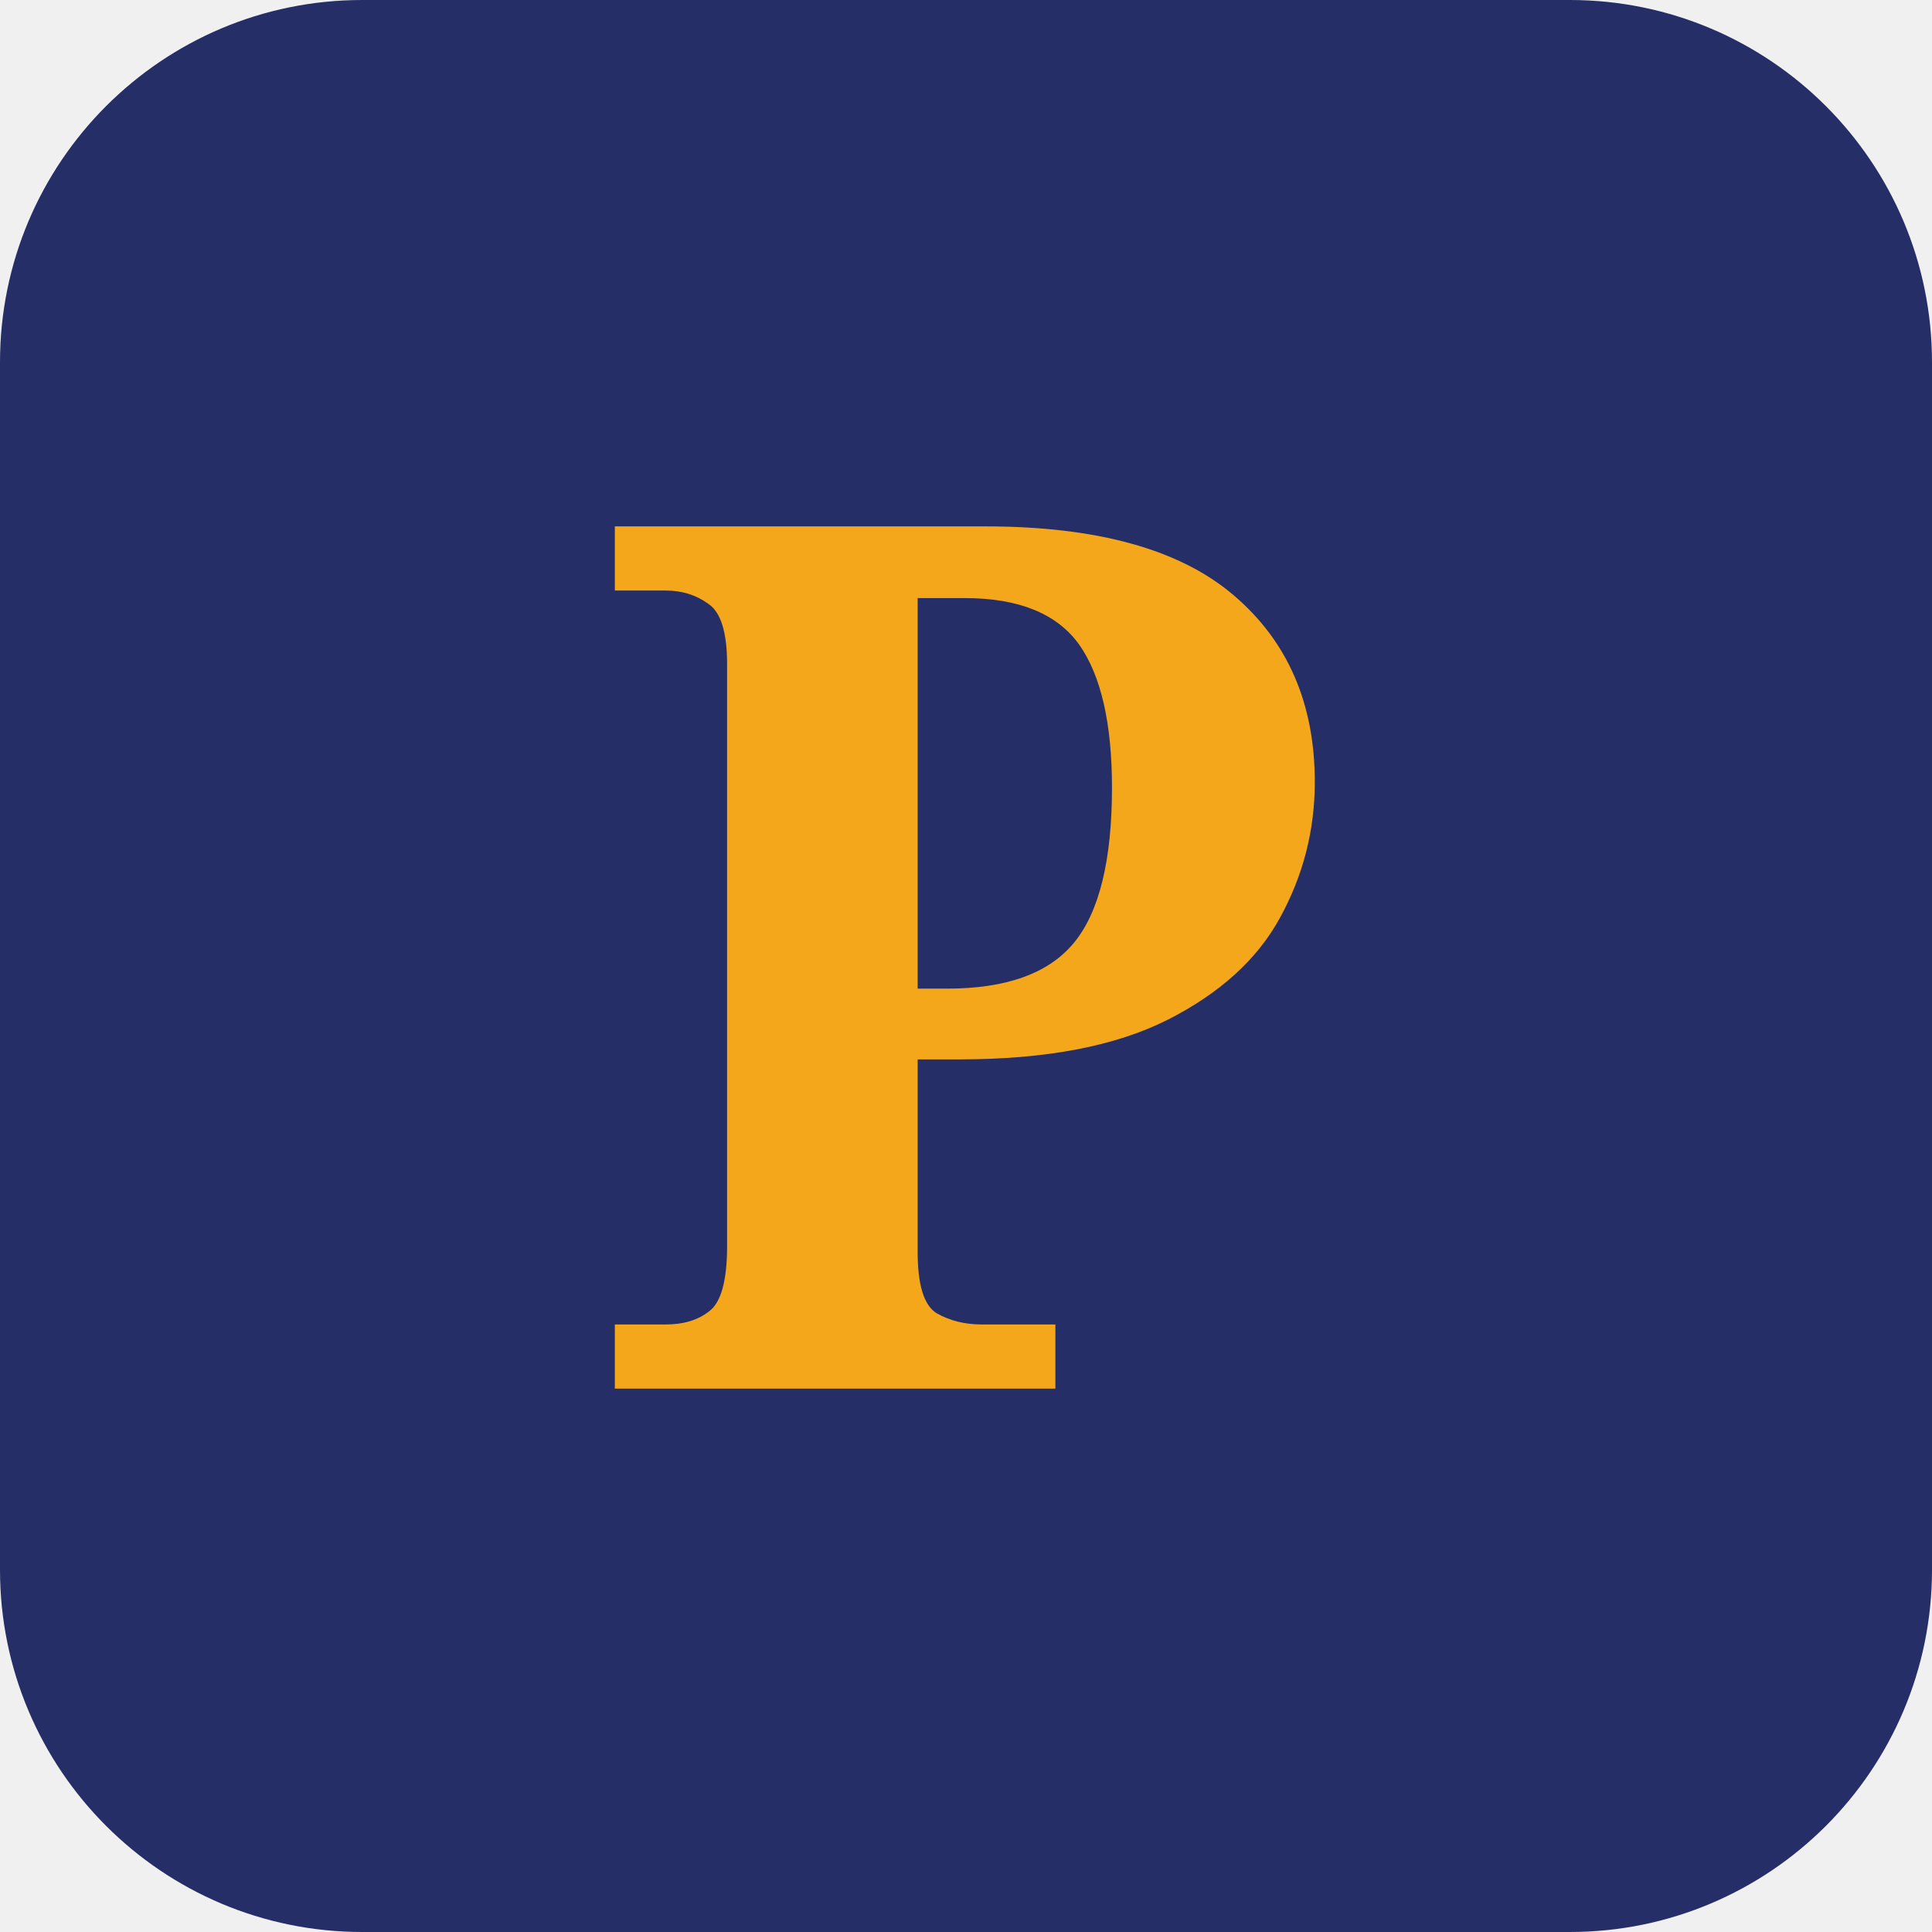
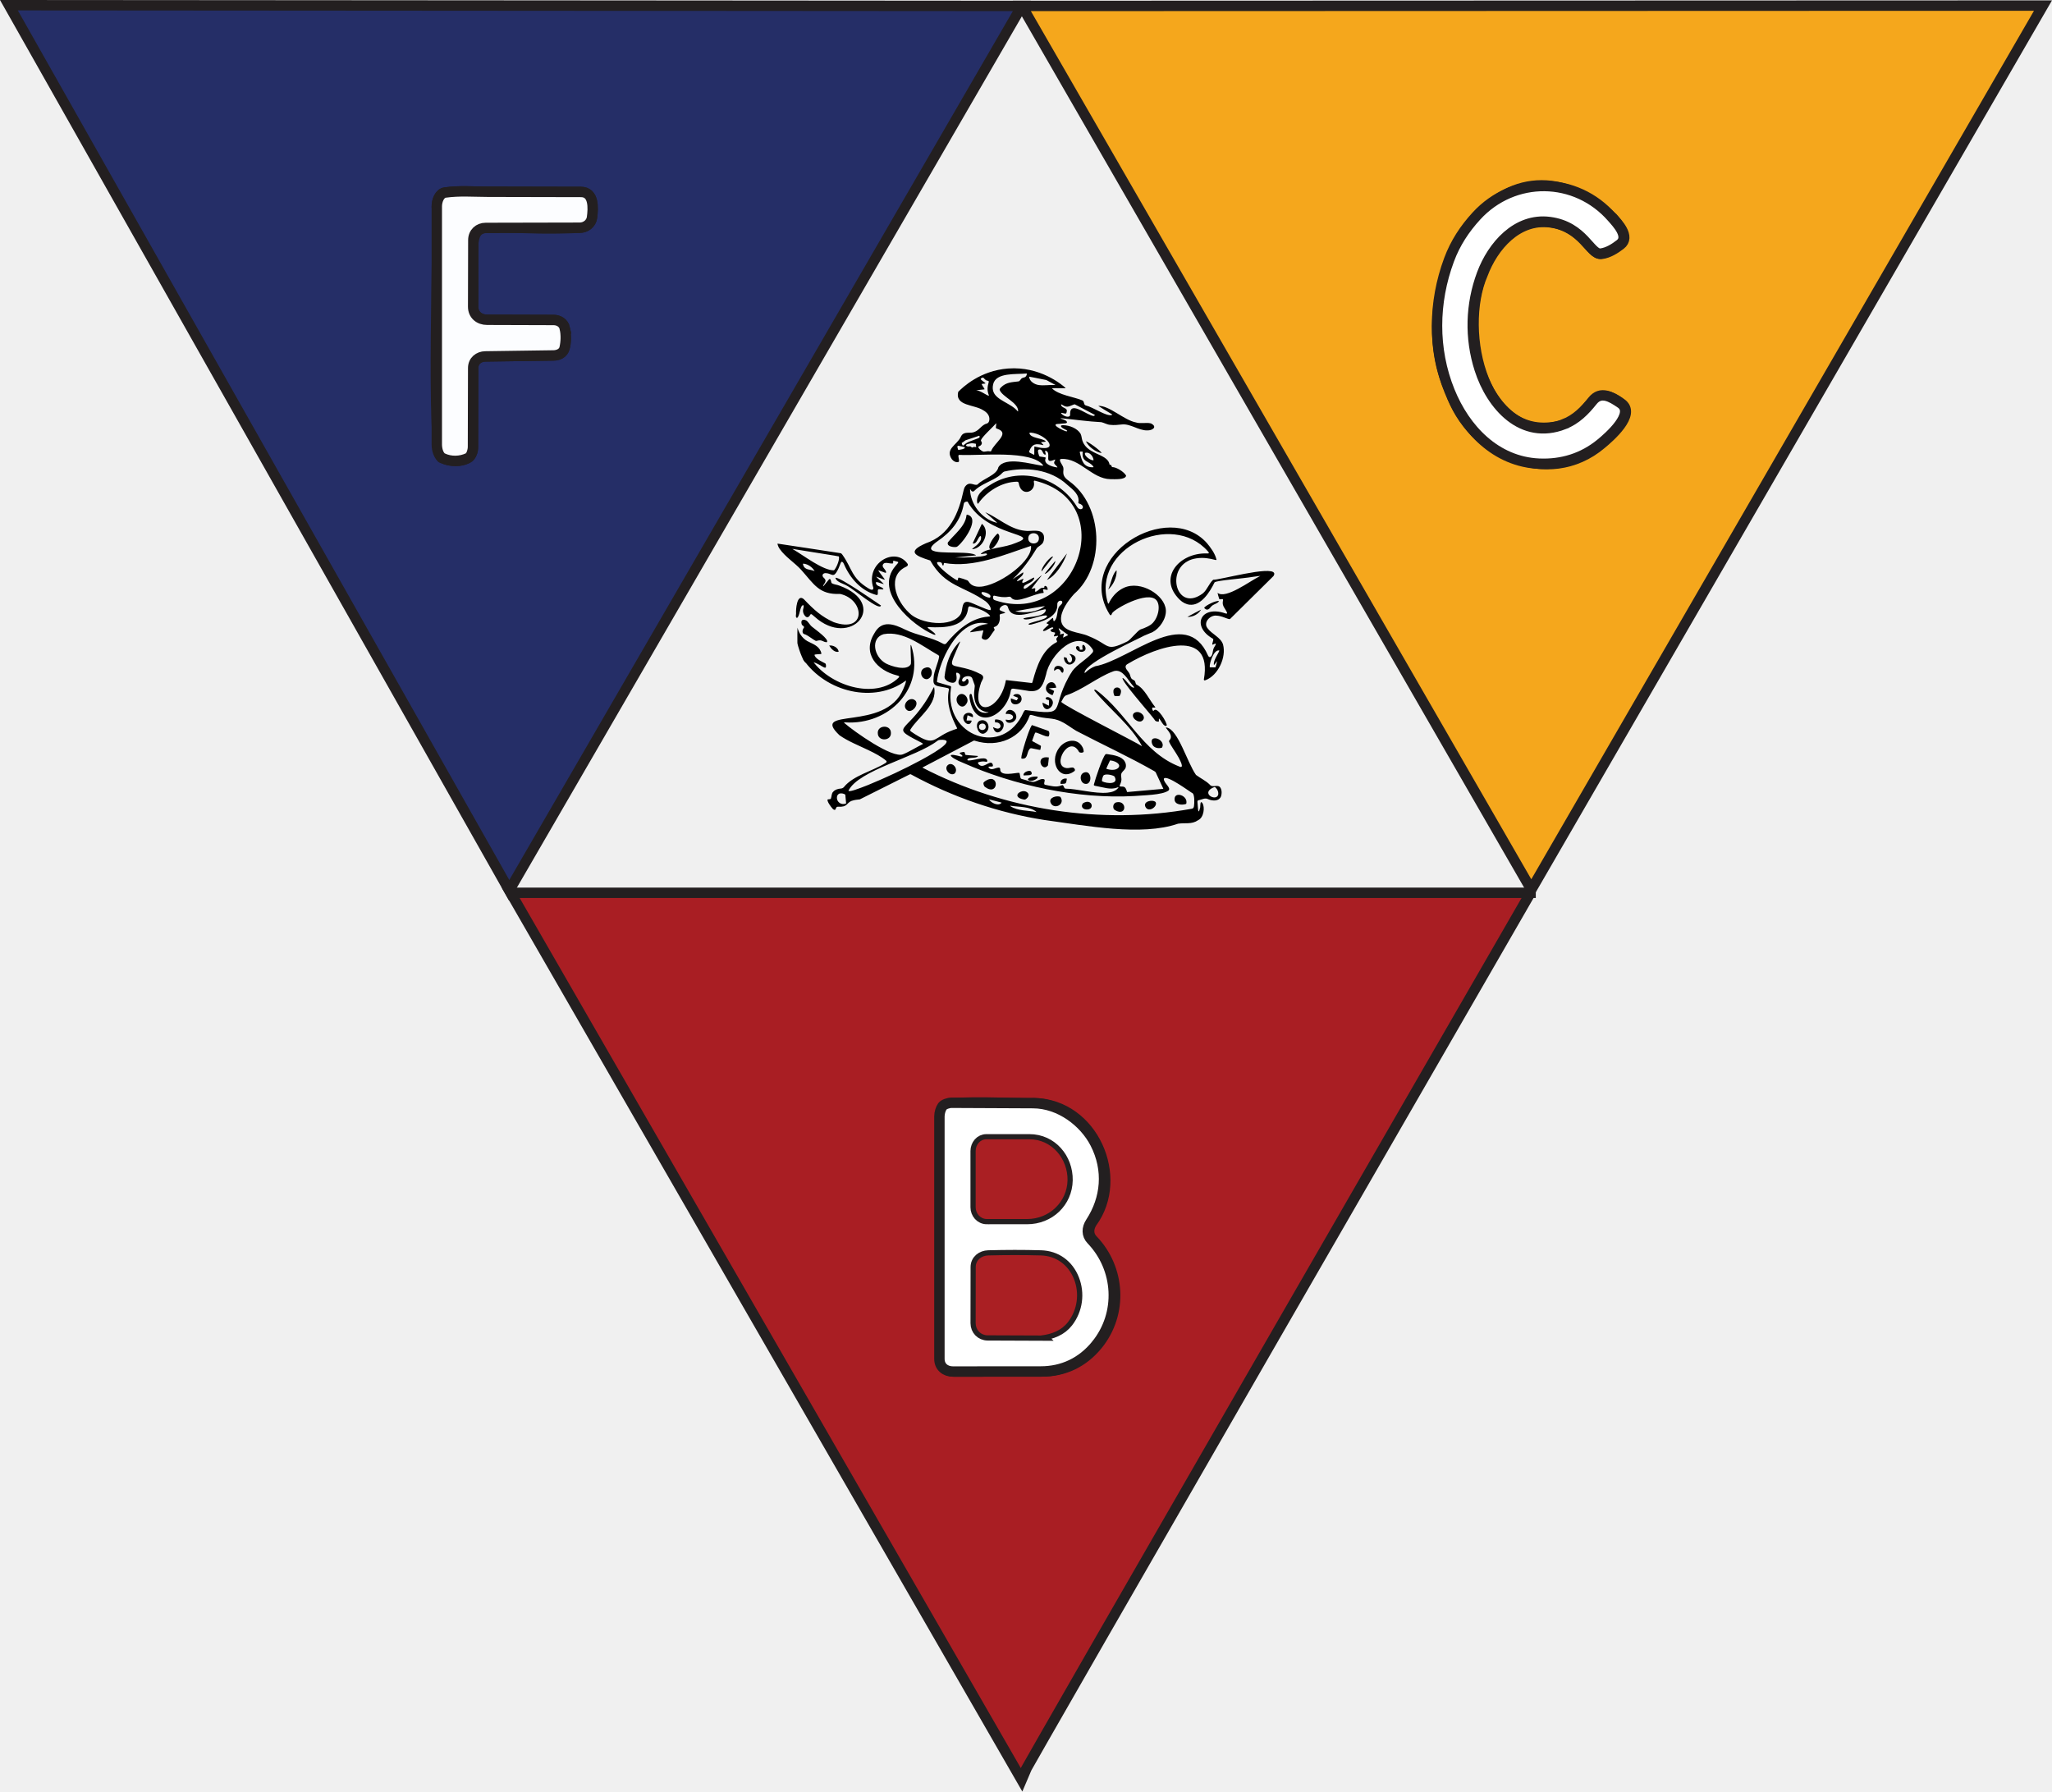
- <svg xmlns="http://www.w3.org/2000/svg" viewBox="0 0 32 32">
-   <rect width="32" height="32" rx="6" fill="#252e67" />
-   <text x="16" y="23" text-anchor="middle" font-size="20" font-family="serif" font-weight="bold" fill="#f5a71c">P</text>
+ <svg xmlns="http://www.w3.org/2000/svg" id="Layer_2" data-name="Layer 2" viewBox="0 0 591.98 516.79">
+   <defs>
+     <style>
+       .cls-1 {
+         fill: #a91e23;
+       }
+ 
+       .cls-1, .cls-2, .cls-3, .cls-4, .cls-5 {
+         stroke: #231f20;
+         stroke-miterlimit: 10;
+         stroke-width: 3px;
+       }
+ 
+       .cls-2 {
+         fill: #252e67;
+       }
+ 
+       .cls-3 {
+         fill: #fcfdff;
+       }
+ 
+       .cls-4 {
+         fill: #fff;
+       }
+ 
+       .cls-5 {
+         fill: #f5a71c;
+       }
+ 
+       .cls-6 {
+         fill: #aa1f23;
+       }
+     </style>
+   </defs>
+   <g id="Layer_1-2" data-name="Layer 1">
+     <g>
+       <g>
+         <path class="cls-2" d="M294.8,1.71l-147.89,255.15L2.57,1.5l292.23.21ZM162.94,94.72c-.37-1.65-1.83-2.42-3.27-2.42l-19.16-.06c-2.27,0-4.03-1.44-4.03-3.77.34-30.88-4.93-21.12,30.75-22.78,1.79,0,3.31-1.25,3.54-2.93.36-2.62.66-7.38-3.19-7.39l-26.88-.06c-4.22,0-8.18-.35-12.32.23-1.57.22-2.37,2.33-2.37,3.96.87,1.52-2.04,73.75,1.67,72.65,3.09,1.43,8.97,1.33,8.76-3.29,0,0,.06-22.72.06-22.72,0-2.04,1.6-3.3,3.49-3.33,0,0,19.68-.28,19.68-.28,4.06.1,3.8-4.89,3.26-7.81Z" />
+         <path class="cls-3" d="M162.94,94.72c.42,1.86.34,3.95-.07,5.71-.33,1.45-1.84,2.08-3.19,2.1l-19.68.28c-1.89.03-3.48,1.28-3.49,3.33l-.06,22.72c0,1.06-.46,2.81-1.37,3.24-2.28,1.09-5.08,1.16-7.39.05-1.16-.56-1.68-2.48-1.68-3.91V59.5c.01-1.63.81-3.74,2.39-3.96,4.14-.58,8.1-.24,12.32-.23l26.88.06c3.85,0,3.55,4.77,3.19,7.39-.23,1.68-1.76,2.92-3.54,2.93l-27.13.06c-2,0-3.57,1.4-3.57,3.5l-.05,19.22c0,2.34,1.76,3.77,4.03,3.77l19.16.06c1.44,0,2.9.77,3.27,2.42Z" />
+         <path class="cls-5" d="M441.76,256.63L294.8,1.71l294.58-.1-147.62,255.02ZM451.37,122.48c-23.35,6.94-30.82-26.96-23.64-43.37,3.02-8.07,10-16.19,19.51-14.97s11.7,9.5,14.77,9.1c2.08-.27,3.93-1.48,5.49-2.66,2.93-2.24-.85-6.14-2.26-7.76-32.89-30.07-61.09,19.33-46.85,50.1,5.84,17.8,28.25,28.12,43.58,15.16,2.36-1.93,10.12-8.69,5.78-11.67-8.76-6.62-8.31,3.51-16.38,6.05Z" />
+         <path class="cls-4" d="M451.17,122.37c3.5-1.36,6.04-3.94,8.24-6.72,2.37-2.99,5.36-1.24,8.14.67,4.34,2.98-3.41,9.73-5.78,11.67-5.11,4.18-11.18,6.06-17.81,5.76-12.43-.57-21.29-9.89-25.76-20.92-4.91-12.13-4.72-25.62-.17-37.87,1.81-4.88,4.51-8.95,7.91-12.66,10.72-11.68,28.67-11.5,39.11.43,1.41,1.62,5.19,5.52,2.26,7.76-1.55,1.19-3.41,2.39-5.49,2.66-3.08.4-4.97-7.83-14.77-9.1-9.51-1.23-16.49,6.89-19.51,14.96-3.31,8.85-3.56,18.5-.68,27.5,3.37,10.52,12.25,20.54,24.31,15.87Z" />
+         <path class="cls-1" d="M441.56,257.52s-146.58,254-147.05,255.53l-147.19-255.52h294.24ZM316.6,387.98c7.4-9.04,6.61-22.08-1.36-30.35-1.38-1.43-1.3-3.34-.22-5,9.5-12.98.36-34.06-16.59-34.41-1.63.33-25.69-1.12-26.16.9-.49.67-.87,1.85-.87,2.94v69.91c0,2.35,1.76,3.67,3.89,3.66l25.37-.02c6.33,0,11.82-2.61,15.94-7.63Z" />
+         <path class="cls-4" d="M316.21,387.98c-4.11,5.03-9.61,7.63-15.94,7.63l-25.37.02c-2.13,0-3.89-1.31-3.89-3.66v-69.91c0-1.09.38-2.27.87-2.94.42-.57,1.75-1.02,2.66-1.02l23.5.11c7.71.04,14.74,5.39,17.93,11.6,3.94,7.67,3.14,15.96-1.34,22.81-1.09,1.66-1.16,3.57.22,5,7.96,8.28,8.75,21.31,1.36,30.35ZM284.74,351.64h11.55c6.52.02,11.57-4.9,11.68-11.18s-4.47-11.81-10.98-11.81h-12.4c-1.86-.01-3.11,1.61-3.12,3.36v16.24c0,1.72,1.27,3.4,3.26,3.4ZM300.31,385.24c3.16-.37,5.93-1.47,7.78-3.84,2.77-3.56,3.39-8.3,1.75-12.44s-5.13-6.69-9.56-6.81c-5.08-.15-10.06-.13-15.15,0-1.93.05-3.63,1.31-3.63,3.36l-.02,16.19c0,1.91,1.45,3.48,3.46,3.49l15.38.06Z" />
+         <path class="cls-6" d="M300.31,385.24l-15.38-.06c-2.01,0-3.46-1.58-3.46-3.49l.02-16.19c0-2.06,1.7-3.32,3.63-3.36,5.09-.13,10.08-.14,15.15,0,4.42.13,7.94,2.73,9.56,6.81s1.03,8.88-1.75,12.44c-1.85,2.37-4.62,3.47-7.78,3.84Z" />
+         <path class="cls-6" d="M284.74,351.64c-1.99,0-3.27-1.68-3.27-3.4v-16.24c0-1.75,1.26-3.37,3.12-3.37h12.4c6.51.02,11.09,5.68,10.98,11.82s-5.16,11.2-11.68,11.19h-11.55Z" />
+       </g>
+       <g>
+         <path d="M230.06,181.06c.48,1.86,1.73,3.46,3.46,4.18,1.37.64,3.11,1.41,3.45,3.31-.03.07-.1.09-.18.11-.44.07-1.36.05-1.75.17-.13.1-.02.28.04.41.49.98,2.38,1.79,2.95,2.1.3.16.27.73.26.99-.21,1.24-2.89-2.3-5.66-1.17-.93.33-2.7-5.58-2.59-5.74,0-1.13-.03-3.88.02-4.38h0Z" />
+         <path d="M238.48,185.25c-.9,0-1.29-.65-2.17-.53-.31.01-.68.18-.95.16-.96-.46-2.34-1.7-3.33-1.96-.74-.22-.55-1.29-.17-1.77.4-.49-.45-.64-.56-1.04-.36-1.04.16-1.69,1.26-1.15.63.36,1.04,1.31,1.7,1.83,1.08.89,5.12,3.73,4.26,4.46h-.04Z" />
+         <path d="M254.14,174.66c-.32,1.77-8.01-4.84-9.81-5.7-.99-.61-2.64-.93-3.2-1.96-.06-.1-.12-.25-.09-.33,1.32-.26,11.87,7.19,13.09,7.97v.02Z" />
+         <path d="M335.14,215.7c-.87.25-2.07.08-2.59-.75-.31-.51-.54-1.5.08-1.86,1.36-.6,3.54,1.14,2.56,2.59l-.04.03Z" />
+         <path d="M327.09,205.75c1.45-1.24,3.99.98,2.4,2.17-1.08.85-3.4-.99-2.44-2.13l.04-.04Z" />
+         <path d="M322.97,200.76c-.13.03-.43,0-.63.02-.37-.02-.67.05-.81-.03-.28-.53-.49-1.36-.19-1.92.44-.79,1.65-.65,1.98.17.23.51-.04,1.3-.34,1.75l-.02.02Z" />
+         <path d="M317.82,130.69c-1.74-.24-3.79-1.84-4.54-3.36.48-.07,4.07,2.53,4.55,3.35h-.02Z" />
+         <path d="M319.7,170.04c.83-1.7,1.06-4.07,2.27-5.42.1-.11.16-.08.17.07.04,1.89-1.01,4.13-2.44,5.35h0Z" />
+         <path d="M351.67,173.42c-.41.67-1.36.8-1.96,1.26-.45.32-.83,1.19-1.51,1.17-.29-.03-.51-.18-.73-.4-.03-.05-.09-.11-.05-.17.32-.56,3.34-2.17,4.25-1.88v.02Z" />
+         <path d="M241.92,188.01c-1.16.26-2.19-.91-2.71-1.79,1.08-.21,2.62.61,2.73,1.76l-.02.03Z" />
+         <path d="M346.49,175.87c-.81,1.34-2.37,2.15-3.95,2.08.77-.41,3.5-1.9,3.96-2.1v.02Z" />
+         <path d="M312.59,216.9c-.28.32-1.01.29-1.29.01-2.85-5.28-8.04,4.04-3.66,4.64.61.11,1.29-.21,1.83-.15.38.03.84.59.55.98-4.23,3.27-7.52-2.53-4.51-6.59,1.29-1.89,4.16-2.95,6-1.31.54.49,1.17,1.46,1.11,2.38l-.02.04Z" />
+         <path d="M302.56,212.38c-.13.12-.46.09-.88-.02-1.11-.32-2.8-1.26-3.04-1.01-.29.56-.51,1.4-.77,2.02-.14.38-.16.37.14.52.07.04.14.08.21.11.61.34,1.38.75,1.96,1.07.16.1.13.19.09.47-.03.2-.07.45-.11.59-.05.25-.14.19-.45.14-.44-.09-1.17-.23-1.65-.33-.48-.09-.77-.25-1.06.16-.76.9-.49,2.56-1.7,2.73-.2.02-.63.07-.67-.15-.06-1.07,2.18-8.27,3-9.43.05-.06.08-.08.15-.07.73.24,1.55.55,2.52.89.93.35,1.52.5,2.2.8.33.31.26,1.11.07,1.46l-.02.02Z" />
+         <path d="M284.08,226.94c-.21-.24-.48-.86-.32-1.21.28-.33.66-.54,1.06-.76,3.56-1.68,3.19,4.9-.7,2l-.03-.03Z" />
+         <path d="M342.19,231.89c-1.12.42-3.3.29-3.34-1.28-.12-2.51,4.01-1.15,3.37,1.24l-.03.04Z" />
+         <path d="M312.91,222.8c1.83-.54,2.24,2.73.74,3.28-1.98.46-2.64-2.77-.79-3.27l.06-.02Z" />
+         <path d="M305.93,229.89c1.49,2.25-1.99,3.82-2.85,1.63-.6-1.48,1.79-2.11,2.81-1.67l.04.04Z" />
+         <path d="M322.35,231.39c2.67-.34,2.68,3.67-.08,2.6-.35-.16-.65-.29-.91-.56-.49-.78-.08-1.96.93-2.03h.06Z" />
+         <path d="M273.42,220.7c1.26-1.11,3.19,1.05,2.02,2.39-1.23,1.01-3.26-1.19-2.06-2.35l.04-.04Z" />
+         <path d="M333.38,231.37c.69,1.2-1.93,3.15-2.89,1.46-.94-1.64,1.98-2.31,2.87-1.49l.02.03Z" />
+         <path d="M296.45,228.66c.67.66.08,1.55-.67,1.95-.23.09-.5-.02-.71-.05-.49-.12-1.11-.31-1.42-.71-.78-1.04,1.64-2.31,2.76-1.22l.04.04Z" />
+         <path d="M302.58,218.51c-.01.55-.24,2.07-.26,2.29-1.71,2.17-3.95-2.99.23-2.3h.02Z" />
+         <path d="M312.45,231.69c2.69-1.61,3.55,2.07.86,1.8-.99-.09-1.58-.9-.89-1.76l.04-.03Z" />
+         <path d="M299.27,224.01c.35.41-.53.88-.93,1.04-.59.23-1.46.38-1.81-.23-.02-.05,0-.1.05-.15.7-.63,1.75-.71,2.66-.67h.03Z" />
+         <path d="M297.41,222.5c.94,1.4-1.13,1.07-2.04,1.18-.02,0-.05-.02-.07-.02-.15-.49.38-.91.81-1.1.48-.2.98-.27,1.28-.08l.02.02Z" />
+         <path d="M307.77,224.63c-.06.38-.09,1.09-.4,1.33-.11.08-.27.1-.5.12-.18.01-.44.02-.64.04-.02-.01-.24.05-.26-.02-.25-1.01.82-1.71,1.78-1.49l.02.02Z" />
+         <path d="M276.48,200.57c1.41-1.3,3.43.91,2.33,2.4-1.36,2.36-3.92-.79-2.37-2.36l.04-.04Z" />
+         <path d="M282.73,207.87c2.28-.81,3.49,2.55,1.27,3.68-.2.1-.45.14-.65.09-1.51-.3-2.15-3.08-.67-3.76l.05-.02ZM284.37,209.62c0-1.27-2.07-1.18-1.94.1.06,1.2,1.94,1.13,1.94-.05v-.05Z" />
+         <path d="M290.14,207.61c.11-.07.51.08.7.06.47.05,1.07-.11,1.29-.45.56-.93-.8-1.42-1.85-1.26-.18-.06-.16-.18-.08-.38.68-1.6,2.94-.61,2.99,1.12.09,1.2-1.39,2.09-2.45,1.73-.3-.11-.63-.44-.62-.8v-.02Z" />
+         <path d="M304.72,198.35c-.26.1-1.88.14-2.08.19-.04,0,0,.03.11.08l.46.23c.4.21.79.36.9.48,0,.12-.35,1.03-.43,1.14-.11.08-.25-.02-.4-.07-.6-.23-1.34-.76-1.49-1.4-.45-2.05,2.42-3.44,2.93-.67v.02Z" />
+         <path d="M286.49,209.75c.42.17,1.02.52,1.53.41,1.2-.31.51-1.94-.74-1.76-.32.01-.24-.26-.25-.53,0-.29.07-.36.33-.34,4.89.17.27,6.58-.89,2.22h.02Z" />
+         <path d="M291.63,201.5c.03-.08.13,0,.3.05.35.1,1.15.47,1.37.46.09-.08.21-.32.29-.44.06-.12.15-.19.13-.28-.04-.05-.35-.15-.68-.29-.33-.15-.64-.21-.74-.34.28-.5,1.18-.58,1.68-.34.31.14.53.39.64.71.81,2.3-3.32,3.18-2.99.51v-.03Z" />
+         <path d="M280.65,206.86c-.04.06-.12,0-.26-.05-.26-.1-1.09-.45-1.22-.48-.09.05-.08.32-.17.66-.06.35-.14.63-.15.81.08.08.23.02.37.04.31.03.83-.05,1.09.04.02-.03,0,.15-.02.16-.77,2.28-3.54-.66-1.88-2.07.76-.65,2.53-.4,2.26.87v.03Z" />
+         <path d="M300.78,202.7s.02-.02.05,0c.25.11,1.65.84,1.74.86.03,0,.03-.07.03-.21,0-.33.05-1.2,0-1.36-.03-.03,0-.04-.11-.07-.15-.02-.39-.06-.55-.14-.48-.2-.31-.63.18-.69.84-.06,1.73.85,1.62,1.71-.04.51-.33,1-.71,1.33-1.15,1.02-2.21.13-2.27-1.41v-.02Z" />
+         <path d="M306.9,189.59s.13-.02.27.02c.21.06.42.06.57.2.11.21.16.66.32.89.19.39.63.56.94.23.43-.39.34-1.41-.28-2.02-.03-.06-.29-.24-.17-.27.61.01,1.6.51,1.69,1,.16.45-.02.96-.36,1.36-1.29,1.42-2.85.55-2.98-1.4v-.02Z" />
+         <path d="M310.55,186.48c.45-.36,1.1.19.93.82,0,.2.32.08.54.11.17,0,.28,0,.3-.06,0-.36-.23-.97.04-1.3.14-.13.38.02.56.28.33.47.46,1.31-.4,1.61-.73.29-1.68-.11-2.02-.77-.14-.25-.13-.52.01-.66l.03-.03Z" />
+         <path d="M305.84,193.29c-.44-.45-1.11-.34-1.51.1-.17.16-.21.16-.22-.05-.13-1.7,2.16-1.54,2.66-.41.11.26.06.62-.02.89-.26.64-.73-.17-.88-.49l-.03-.03Z" />
+         <path d="M302.03,167.29c.23-.45,5.25-6.91,5.73-7.59.06-.08.01.03-.03.15-1.01,2.73-3.14,6.22-5.68,7.43h-.02Z" />
+         <path d="M303.82,160.57c-.84,1.11-2.43,3.14-3.35,4.27-.22-1.07,2.67-4.59,3.34-4.28h0Z" />
+         <path d="M301.39,165.47c.75-.93,2.22-2.71,3.05-3.66.16.97-2.42,3.93-3.04,3.67h0Z" />
+         <path d="M257.02,211.48c.06,2.26-3.53,2.44-3.77.25-.4-2.64,3.79-2.86,3.77-.32v.06Z" />
+         <path d="M264.12,202.13c1.05,1.2-1.09,3.75-2.45,2.72-1.81-1.43.79-4.29,2.42-2.75l.04.04Z" />
+         <path d="M266.88,192.64c2.29-.94,2.64,2.74.61,3.27-1.84.15-2.49-2.67-.67-3.25l.06-.02Z" />
+         <path d="M278.94,148.44c4.01.82-.7,7.58-2.66,9.13-.17.14-.31.21-.57.23-.79.06-2.65-.18-2.25-1.35,1.65-2.16,5.03-4.58,5.35-7.74.02-.11.04-.2.1-.24l.03-.02Z" />
+         <path d="M280.41,158.42c.45-.52,1.26-.96,1.75-1.53.56-.59.99-1.29.85-2.08-.24-.7-.94.87-1.1,1.1-.29.53-.65.96-1.22.87-.08-.02-.08-.06-.05-.12l.68-1.44c.72-1.53,1.73-3.7,1.91-4.06.1-.08.19.08.31.19,2.14,2.24-.03,6.95-3.12,7.08h0Z" />
+         <path d="M287.85,153.9c1.51,1-1.17,4.48-2.11,4.56-1.25-.7,1.33-4.13,2.08-4.56h.03Z" />
+         <path d="M367.59,165.36c-.74-2.28-16.15,2.07-17.59,1.86-1.2,1.06-1.7,2.84-2.96,3.92-7.33,5.49-10.67-5.95-4.41-9.26,1.33-.8,3.6-1.11,5.48-.86.82.09,1.62.27,2.51.5.16.04.29.03.33-.06-.41-1.83-1.72-3.54-2.77-4.8-11.26-12.66-38.39,3.76-28.14,20.44.34.61.58.4.76-.14.39-1.15,10.3-6.77,12.82-3.82,1.39,1.63.41,5.72-1.74,7.13-1.24.81-2.87,1.3-2.87,1.3-.91.41-2.95,3.09-3.83,3.48-6.43,3.12-4.79.97-11.16-1.57-2.64-1.25-7.72-.97-7.93-4.74-.13-2.49,2.02-5.45,3.77-7.39,9.1-7.94,8.45-25.49-1.41-32.56-.87-.63-1.64-1.28-1.7-2.37-.05-.48.13-1.07,0-1.54-.03-.59-1.77-2.48-.53-2.49,5.33-.29,8.78,5.76,14.15,5.83,1.07-.01,4.38.25,4.5-1.03-.63-1.14-2.85-2.46-3.97-2.45-.28-.04-.2-.59-.47-.63-.11-.04-.25,0-.34-.11-.56-3.47-7.25-2.6-8.04-7.79-.07-.39-.15-.75-.33-1.12-.95-1.54-3.18-2.42-5.03-2.44-.23,0-.6,0-.62.28.12.63,1.82,1.09,1.81,1.37-.09.24-.45.06-.64.02-.8-.31-2.44-1.08-2.7-1.62-.3-.56,1.2-.36,1.54-.48.48-.13,2.11.1,1.65-.64-.32-.55-1.99-.75-1.7-.95,3.84.37,7.83.96,11.71,1.15.86.2,1.68.73,2.56.77,1.11.14,2.24,0,3.35-.11,2.43-.28,4.78,1.75,7.29,1.71,1.56.07,3.09-1.05,1.07-2.02-1.37-.35-2.99.18-4.35-.29-3.4-.65-7.68-4.93-10.83-4.76.68.47,2.74,1.68,3.75,2.3.33.19.35.27.1.34-1.5.44-5.3-2.25-7.44-2.77-.71-.19-.34-1.26-1.06-1.48-2.27-.97-6.86-1.53-8.72-3.47.76-.07,3,.03,3.77-.02.07,0,.2,0,.18-.07-1.14-1-7.37-6.29-16.57-5.61-8.12.6-13.17,5.47-14.41,6.74-.96,4.16,4.7,3.58,7.28,5.34,1.04.58,1.83,1.51,1.71,2.71-.05.45-.22.9-.66,1.06-1.6.37-2.2,2-3.77,2.49-1.02.39-2.16-.07-3.12.51-.34.21-.57.58-.73.94-1.11,2.3-4.59,3.42-2.52,6.41.41.52,1.33,1.07,1.98.71.16-.33,0-.67-.04-1.1-.06-.5-.24-.95.34-.89,5.9.31,20.67-1.51,24.06,3.03,0,.14-.31.06-.44.06-2.94-.4-10.58-2.76-12.5.48-.47,2.29-4.36,3.23-6.02,4.97-.96.48-2.2-1.06-3.46.45-.3.36-.45.79-.55,1.24-1.4,6.5-3.96,12.93-10.88,15.26-5.67,2.48-3.02,3.62,1.25,4.97,4.34,7.64,9.72,7.3,16.08,11.85.62.49,1.69,1.83,1.31,2.47-1.08.03-4.8-1.98-6.27-2.34-2.21-.46-1.61,2.07-2.28,3.4-2.52,4.19-11.85,2.9-14.88-.24-4.03-3.7-6.45-10.83-.89-13.35.39-.18.64-.5.36-.89-3.59-5.03-12.25-.05-9.84,6.97.04.98-.91.48-1.45.15-4.92-3.02-4.59-5.6-7.45-9.65-.16-.18-.32-.44-.51-.47-1.35-.2-13.81-2.13-18.21-2.77-.11.16.31,1.17.61,1.54,1.57,2.26,4.3,3.96,6.15,5.98,3.73,4.16,5.21,7.27,11.25,6.99,7.23,1.59,7.67,11.51-1.82,8.15-3.46-1.55-5.62-3.48-8.62-6.63-2.04-1.75-2.33,3.11-2.24,4.12.01.4-.22.98.16,1.25.18.06.34-.12.41-.29.59-1.03.66-3.38,1.51-3.35.22.15.06.62.04.87-.26.75-.1,1.57.43,2.18.6.79,1.25.35,1.54-.31.09-.13.19-.19.3-.16.36.16.63.53.96.75,10.42,9.39,21.67-3.63,7.18-8.96-.76-.31-1.59-.32-2.22-.7-.3-.29-.13-1.05-.58-1.22-.09,0-.2.07-.26.15-.37.43-1.2,1.48-1.53,1.86-.29.28-.09-.13-.06-.24.57-.92,1.01-1.33.05-2.18-.23-.24-.39-.56-.24-.88.16-.29.51-.42.83-.41,1.58.03,2.08,1.25,3.02-.09.57-.85.95-1.8,1.3-2.75.1-.28.25-.46.43-.42.28.09.43.39.54.66,1.74,4.05,4.89,7.64,9.22,8.87,1.06.38.16-1.46.79-1.62.18-.07,1.29.17,1.39-.01-.29-.68-1.48-.75-1.9-1.23-.27-.26-.4-.76-.16-.82.57,0,1.25.36,1.78.48.26.08.4.12.38.08-.06-.15-1.98-1.81-2.23-2.14.67.14,1.96.84,2.56.91-.26-.49-1.78-2.31-1.95-2.74.54.12,1.27.47,1.81.64.6.25.57-.1.3-.57-.26-.5-.94-.96-.8-1.58.44-1.17,1.92-.3,2.9-.46.31-.14-.17-.9.37-.75,1.68.4,1.42.23.39,1.5-6.4,7.52,5.17,17.3,10.93,19.72,1,.36.91-.08-1.24-1.62-.3-.19-.66-.52-.08-.48,4.56.21,10.75.12,11.36-5.45.06-.48.34-.64.74-.51,1.95.52,4.29,1.2,5.6,2.68.09.22-.38.24-.55.25-5.04.41-8.96,3.94-12.06,7.68-.3.38-.69.3-1.07.07-3.35-1.85-7.26-2.3-10.72-3.96-3.26-1.62-6.84-2.98-8.99,1.03-3.62,5.81.76,10.75,6.67,12.17.3.08.71.24.37.58-6.72,6.68-20.37,2.31-25.35-5.51-.87-.51-2.8-.51-2.24.22,6.56,9.58,20.61,12.89,29.62,6.19,0,0,.07.02.07.06-.11.82-.49,1.62-.81,2.39-5.18,12.46-27.18,4.97-18.38,13.31,2.46,1.73,5.54,2.94,8.33,4.28,1.93.93,3.73,1.86,5.14,3.07.29.27.02.52-.26.69-3.68,2.28-9.28,3.59-11.92,6.87-.23.28-.54.42-.9.45-.87.06-1.69.33-2.2.92-.53.45-.43,1.39-.69,2.01-.2.25-.84.11-.96.25-.11.59.84,1.92,1.47,2.64.38.38.72.47.88.08.08-.17.14-.41.28-.54.41-.26,1.01-.02,1.5-.14,1.73-.13,1.56-1.46,3.33-1.81.61-.18,1.3-.2,1.87-.29.66-.32,7.74-3.88,11.78-5.9,1.21-.62,1.9-.93,2.54-1.27.19-.09.19-.15.52.02,11.94,6.5,24.99,11.02,38.46,13.11,12.12,1.64,27.83,4.72,38.5,1.06,2.05-.31,3.92.27,5.77-1,1.73-.81,1.96-3.77,1.29-4.89-.69-.98-.61.46-.68,1.22-.68,2.81-.64-.42-.79-1.63-.06-.38.24-.47.56-.52.87-.19,1.67-.72,2.52-.25,1.46.63,3.13.55,3.69-.74.31-.81.33-2.19-.37-2.85-.8-.63-2.15.33-2.84-.6-1.04-1.07-2.82-1.93-3.98-2.81-2.56-3.63-5.15-13.07-8.48-13.68-1.04-.22,2.46,2.1.78,3.73-.1.13-.1.26-.04.4.42,1.06,1.79,2.85,2.73,4.54.37.73,1.81,3.33.17,2.58-10.72-4.19-14.99-15.36-23.89-21.99-.34-.23-.81-.3-.51.2,4.33,5.31,10.53,9.95,13.68,15.96-1.01-.8-22.97-11.88-23.31-12.82.36-.52.73-1.74,1.54-1.92,4.43-1.45,9.06-5.24,13.22-6.78,2.37-1.06,3.87,1.36,5.28,3.26.1.28,1.57,1.58.7,1.34-.97-.27-1.91-2.06-2.91-2.75-.33-.15-.05.43.03.56,1.28,2.45,8.75,10.76,9.26,11.74.2.18.62.28.89.28.19-.03.18-.22.16-.47-.03-.27-.03-.49.12-.38.57.62.89,1.69,1.64,2.01.18.09.45.13.49-.11.23-.56-2.73-5.68-3.74-4.24-.16.17-.24.03-.33-.16-.07-.17-.14-.39-.12-.58-.03-.38,1.03.08.88-.29-1.69-2.03-3.03-5.24-5.27-6.42-.46-.19-.36-.7-.58-1.06-.18-.25-.47-.35-.69-.49-.61-.35-.57-.99-.84-1.58-.26-.62-.93-1.14-1.12-1.78-.17-.48.08-.86.5-1.08,8.64-5.23,24.71-10.52,22.03,4.46,0,.29.2.29.47.2,3.63-1.35,6.07-6.61,5.06-10.31-.63-2.04-3.28-3.01-4.46-4.68-1.37-1.69.82-3.9,2.63-3.63,1.15.05,2.3.58,3.05.84.39.12.63.23.82.11.63-.62,11.63-11.5,12.48-12.34.17-.19.33-.59.25-.88ZM313.03,130.65c1.19-.43,2.33.89,2.45,2.04v.03c-.52.33-2.86-1.18-2.45-2.07ZM311.88,130.27c.22,0,.41-.01.46.04l.02.02c-.41,3.1,1.88,2.52,3.07,4.27.04.08.05.15,0,.19-2.87.12-3.35-1.92-3.91-4.24-.07-.26.06-.29.36-.29ZM306.09,116.65c.11,0,.19.02.3.09,1.28.85,1.73.64,3.15.04.19-.06.4-.18.56-.13.5.26,3.56,1.87,4.99,2.62.19.1.35.18.47.25.16.1.27.09.27.22v.03c-.2.42-.84.09-1.17-.01-2.1-.81-5.82-3.74-5.94-.59-.01.22.03.63-.07.79-.5.57-1.68.04-2.19-.38-1.06-.94.55-.22.97-.28.26-.05.29-.46.33-.69.17-1.08-1.69-.87-1.65-1.96ZM285.21,114.15c-.53-.08-2.46-1.53-3.61-1.58.65-.05,1.71-.19,2.34-.25.27,0-.17-.47-.33-.79-.47-.79-.66-.77.2-.85.13-.03.52-.02.51-.12-.14-.21-1.34-.94-1.4-1.21.06-.27.46-.47.71-.4h.04c.34.22.5.73,1.18.86.34.07.51.14.36.52-.37,1.22-.46,2.35.03,3.56.03.13.1.25-.03.25ZM234.98,164.72c-1.52-.6-2.85-.19-3.32-1.9-.04-.13-.02-.24.13-.23,1.32.12,2.54,1.02,3.21,2.12h-.01ZM240.61,164.51c-3.17.11-8.84-4.35-11.8-6.04-.1-.06-.18-.11-.2-.13-.02-.01-.01-.02,0-.01.37.06,3.44.55,6.54,1.05,1.95.34,5.6.85,6.87,1.13h0c.28,1.05-.86,3.51-1.43,4.01ZM350.36,227.02h.04c.18,0,.43.29.64.58.35.51.49,1.07.4,1.63-.57,2.15-5.43-.54-1.08-2.21ZM308.14,183.17s-.01.04-.07.08c-.34.17-1.1.57-1.41.7h0s.15-.62.21-.89c.06-.26.12-.35-.01-.31-.14.03-.31.08-.48.12-.17.03-.46.13-.59.13-.05-.03.03-.14.04-.19.3-.63-.39-1-.4-1.57,0-.04.01-.05.04-.03.31.23,2.44,1.78,2.68,1.95ZM277.72,129.56c-.34.11-1.28.24-1.29.22-.02-.14-.27-.71-.23-1,.05-.39.83-.05,1.32.02.87.13,1.25.41.2.76ZM278.45,128.06c-.09.07-.54.45-.61.47-.19.06-.41-.65-.39-.81.45-.09.85-.73,1.47-.84l3.57-1.19s.27.25.07.5c-.35.42-2.8.9-4.12,1.86ZM280.75,128.99c-.53.37-.48-.35-1.07-.21-.35.08-1.02-.04-.98-.34s.51-.36,1.05-.5c.73-.19,1.21,0,1.63.04.42.04-.06.15.26.87.12.28-.62-.06-.89.13ZM285.99,130c-.04.1-.09.17-.16.2h-.04c-.11.04-.24,0-.36-.02-.72-.14-1.38.26-1.88.05-.5-.25-1.36-.89-1.31-1.35.07-.15.26-.14.41-.23.29-.15.56-.42.6-.76.07-.36-.34-.64-.24-.96.39-1.02,3.41-3.72,4.39-4.85.06.14-.14,1.18-.1,1.34.07.25.49.25.72.38,3.21,1.32-1.09,3.9-2.04,6.19ZM295.68,108.8c-.25.12-.54.12-.83.29-.41.19-.55.87-1.06.93-1.84.25-3.47.17-5.03,1.74-.19.19-.41.45-.37.7.73,2.05,5.39,3.64,5.33,6.14-.03.11-.09.08-.17,0-.47-.57-1.07-1.06-1.83-1.54-2.85-1.79-5.98-2.76-5.21-6.21.81-3.5,6.59-2.8,9.69-3.12l.02.02c.06.38-.21.89-.54,1.04ZM300.83,109.42c.7.16.88.13,1.14.26.63.34,2.19,1.18,2.5,1.36.04.05-.12.03-.21.02-1.39-.08-3.09.21-4.48.02h-.05c-1.28-.17-2.76-1.06-2.84-2.43.54.07,2.6.51,3.94.77ZM298.46,128.83s-.05.03-.06.07c-.03.32,0,1.89-.02,2.21,0,.21-.39-.1-.67-.21-.63-.34-1.03-.32-.66-1.04.76-1.78,1.75-1.96,3.66-1.51.36.09.45.08.06-.29-.32-.37-.72-.53-.13-.55.18-.02.42-.04.62-.06.29-.04.55-.02.34-.21-.97-.91-4.49-.82-4.62-2.35.05-.1.32-.1.46-.09,4.15.4,7.82,4.85,3.28,4.43-.74-.05-1.48-.27-2.22-.41h-.03ZM300.25,131.73c-.59-.02-.49-.42-.67-.88-.08-.31-.22-.72-.07-1.01.15-.28.73-.26.95,0,.37.37.51,1.37,1.16,1.3l.02-.02c.19-.25-.56-1.43.23-1.02,1.28.66-.3,3.13,1.33,2.84.42-.03.85-.33,1.23-.38,0,.21-.18.39-.24.59-.32.66.35.9.82,1.54.05.08.05.14-.01.15-1.57-.22-4.06-.99-3.35-2.65.08-.31-.17-.25-.47-.32-.29-.04-.62-.09-.91-.14ZM280.12,141.45c.28.41.68.46,1,.1,1.43-1.45,3.56-2.28,5.41-3.26,1.05-.55,1.99-1.15,2.69-1.93.14-.14.3-.26.49-.33,6.13-1.43,13.27-.73,18.18,3.81,1.64,1.41,3.72,2.89,3.18,5.24l.02.03c.13.17.47.19.66.31,1.22.63.56,1.83-.43,1.36-.29-.13-.49-.38-.65-.65-5-8.26-15.9-11.66-24.51-6.56-1.79,1.08-4.4,2.61-4.3,5.04.03.22.06.86.37.62,2.44-3.51,6.82-6.23,11.14-6.28.43-.03.53.29.57.65.11.6.41,1.32.79,1.68,1.44,1.5,4.01.06,3.53-2.22-.03-.2-.03-.42.22-.42,24.92,5.96,12.03,42.29-11.33,34.54-.52-.13-.68-.39-.65-.9-.02-.43.18-.52.51-.42,1.38.31,2.53.54,3.94.29.32-.07.64,0,.8.27,1.47,1.97,6.76-1.34,9.29-1.38.14-.17-.22-.89-.11-1.04.04-.05.12-.04.26-.02.23.04.53.11.77.15.37.08.33-.15.19-.53-.09-.36-.4-.68-.77-.56-.08.06-.06.06-.08.11-.03.11.04.29-.08.35-.04.02-.1.03-.17.04-.05,0-.11,0-.17,0-.83,0-1.11.63-1.79,1.02-.15.08-.45.27-.48-.02-.05-.3.17-.67-.01-.86-.09-.04-.3.02-.53.08-.26.06-.46.12-.5.1-.01,0-.02-.01-.01-.02.39-.55,2.7-3.5,2.94-3.83.02-.03.02-.04,0-.04-.34.14-2.32,2.1-3.06,2.66-.76.63-1.47,1.15-1.84,1.2-.49.03-.25-.71-.01-.9.57-.49,2.17-.92,2.65-1.85.06-.14.24-.48,0-.47-.83.27-4.12,2.67-3.17.79.08-.16.15-.26.19-.41,0-.02-.01-.04-.04-.04-.35.07-1.67.77-1.88.72.35-.87,1.76-1.4,1.87-2.34.03-.18-.03-.27-.19-.15-.59.38-2.42,1.63-2.9,1.91-.01,0,.08-.09.21-.21,2.65-2.46,4.99-5.76,6.77-8.74.55-.66,1.46-.88,1.86-1.77.25-.52.3-1.4.16-1.91-.67-2.17-3.79-1.04-5.47-1.36-4.31-.4-7.93-3.91-11.43-5.34.49.43,2.81,2.46,3.36,2.94.21.18-.17.06-.31.02-4.07-1.11-7.28-5.21-7.43-9.52.04-.15.14.02.3.22ZM301.44,174.83l-.02.02c-2.01,1.69-5.7,2.08-8.32,1.52-.13-.03-.24-.05-.16-.06.71-.1,8.07-1.49,8.49-1.48ZM296.66,155.08c.17-1.78,3.09-1.65,3.05.18v.06c.01,2.05-3.35,1.88-3.05-.24ZM268.67,157.88c.22-.58,1.19-1.34,1.78-1.75,3.88-2.63,6.73-5.95,7.58-10.72.03-.17.06-.3.15-.42.16-.21.69-.35.92-.29h.03c5.74,10.37,21.69,9.07,14.01,11.88-1.79.76-3.43,1.05-5.69,1.5-1.82.45-3.43.6-4.5,1.69-.03.13.23.05.48.02.33-.05.95-.18,1.12-.13,1.61,1.12-7.56,1.23-8.85,1.16-.06,0-.1,0-.11-.01.67-.09,5.23-.52,5.91-.6.14-.04-.04-.11-.19-.2-2.69-1.32-13.65.34-12.65-2.12ZM285.62,172.34l-.02.02c-.26.26-2.94-.8-2.36-1.55.49-.2,3.1.58,2.38,1.53ZM283.75,169.13c-1.89.33-3.46,0-4.27-1.3-.12-.19-.22-.34-.44-.44-.52-.22-1.9-.68-2.37-.77-.06,0-.1,0-.15.02-.15.06-.14.79-.34.79-1.71-.8-5.73-4.07-5.85-5.06-.08-.31.58-.31,1.08-.14.21.06.34.24.37.45.01.35.31.63.45.25.06-.15,0-.46.16-.54,8.54,1.53,17.34-2.4,25.01-4.92h.03c.55,4.08-8.18,10.67-13.68,11.65ZM243.61,208.6c-.22-.2-.09-.23.28-.22,12.55.8,22.95-9.77,19.04-22.03-.59-1.87.14,5.12-.22,5.31l-.02.04c-1.24,1.91-5.57.49-7.1-.31-3.53-1.91-4.53-7.33-.67-8.46,5.7-1.04,10.97,3.34,15.63,5.97.23.15.37.23.38.45-.14,1.56-1.49,4.22-1.58,6.02-.17,1.5-.12,2.26,1.37,2.59.82.2,1.91.31,2.79.55.25.1.25.29.22.55-.8,3.87.68,7.67,2.4,11.02-.01.07-.06.11-.14.15-.28.11-.59.2-.91.31-5.59,1.96-5.16,4.74-10.11,1.85-.77-.45-1.38-.84-2.14-1.37-.27-.18-.3-.43-.12-.68,2.26-3.61,7.83-7.08,6.77-12.12-.07-.01-.16.14-.27.34-6.7,13.23-13.27,10.58-4.23,15.23.43.26.94.44,1.28.74.02.06,0,.05,0,.08-1.65.8-4.1,2.33-5.73,2.96-3.01,1.36-14.18-6.61-16.89-8.97ZM244.06,231.77l-.03.02c-1.46.54-2.58-.54-2.59-1.61-.02-.49.16-.95.56-1.18.49-.3,1.41-.12,1.86.21.04.19.16,1.73.22,2.36,0,.12.04.16-.02.2ZM250.58,226.38c-2.99,1.17-5.46,2.13-5.81,1.73v-.02c2.9-5.96,19.49-9.63,25.69-14.41.22-.17.52-.26.81-.27,4.31-.22.4,2.62-5.62,5.87-4.79,2.57-10.12,5.07-15.08,7.1ZM288.94,231.54c-.81,1.14-2.99.09-3.64-.95.44.12,2.89.69,3.65.93v.02ZM299.02,234.24c-2.37-.48-5.41-.28-7.51-1.68-.14-.1-.14-.15.04-.13,2.43.39,5.65.15,7.48,1.8h0ZM306.16,208.15c1.34.58,2.94,1.85,4.31,2.66,7.47,3.92,15.16,7.43,22.49,11.61.24.14.37.23.45.37.31.66,1.93,4.16,2.16,4.65.02.05.06.1-.01.11-.63.06-9.51.86-10.35.92-.05-.01-.09-.07-.13-.2-.18-.61-.39-1.26-1.04-1.35-.27-.08-.71.03-.99-.1l-.02-.02s-.05-.11-.02-.2c.12-.31.35-.76.42-1.13.27-.99-.14-1.37.04-2.18.11-.61.79-.98,1.11-1.53.39-.61.27-1.54-.12-2.14-.89-1.48-3.15-1.81-4.84-2.06-.24-.02-.52-.12-.71.04-.86.89-2.88,6.89-3.33,8.69-.11.32.26.38.52.42,2.08.34,4.26,1.23,6.21.45.19-.07.5-.18.27.12-.62.83-1.72,1.24-3.06,1.37-3.61.37-9.02-1.15-11.99-1.15-.14,0-.25-.02-.35-.1-.22-.13-.35-.92-.67-.93-.13,0-.3.08-.43.13-1.42.59-2.98.08-4.49-.2-.74-.07-.05-1.12-.24-1.49-.74-.69-2.29.58-3.14.63-.93.05-2.3-.6-3.42-.83-.18-.05-.3-.12-.37-.29-.1-.28-.18-.95-.25-1.23-.04-.19-.09-.25-.19-.26-.92-.08-5.61,1.24-5.43-1.11-.04-.31-.26-.43-.54-.39-.99.11-1.89.83-2.62.17-.1-.1-.27-.23-.21-.39.09-.17.94-.02,1.16-.15.25-.18.03-.63-.08-.83-.81-1.01-2.73,1.89-4.03.09-.04-.06-.05-.06-.09-.19-.01-.13.02-.22.16-.27.66-.19,1.34-.3,2-.15.5.15.69-.18.37-.62-.76-.93-3.9.37-5.32.27-.11,0-.24-.04-.29-.13.22-1.02,2.41-.31,3.05-1.06.07-.09-.07-.12-.14-.12-.65-.06-2.77-.21-3.3-.27-.1-.02-.15-.05-.2-.15-.1-.17-.09-.62-.32-.71-.2-.06-.56.06-.79.1-.18.04-.33.06-.47.14-.05.04-.06.08-.02.14.1.18.75.5.78.76.01.07-.02.13-.09.15-.29.1-.71-.09-.99-.15-.47-.1-2.18-.57-2.28-.13,0,.2.41.54,1.02.91.68.41,1.63.87,2.56,1.22,14.79,6.57,33.12,10.48,49.31,9.56,2.74-.23,8.06-.27,9.88-1.55.97-.83-1.4-2.18-1.3-3.43.7-1.4,7.98,4.12,8.28,4.17.63.42.53,2.9.42,3.66-.06.51-.22.74-.64.82-26.18,4.72-54.05.36-77.61-11.81-.08-.05-.09-.08-.06-.1.23-.12,1.13-.59,2.39-1.25,4.02-2.11,11.66-6.11,12.39-6.49.1-.04.17,0,.36.05,6.58,2.09,13.51-.75,15.8-7.38.19-.16.52-.08.76,0,4.4,1.33,5.52.49,8.34,1.83ZM319.17,221.76h-.02c.03-.21.94-2.08,1.06-2.37.05-.06.16-.01.23-.02,1.36.15,3.05,1.07,2.21,2.08-.73.85-2.46.7-3.48.3ZM317.93,225.36c-.11-.42.17-1.18.35-1.58.44-.74,2.77-.21,3.21.18l.02.03c1.34,2.29-2.07,2.14-3.59,1.37ZM309.29,193.69c-.39.52-.71,1.13-1.01,1.65-5.36,9.74-.1,11.12-12.45,9.48-.26.1-.39.27-.53.57-5.87,13.33-22.87,6.94-20.99-6.68.02-.35.19-.67-.12-.81-.66-.2-3.12-.9-3.72-1.09-.18-.07-.18-.19-.15-.42.68-5.03,4.17-12.89,9.14-15.69,1.66-.94,3.6-1.35,5.51-.79.06.03.03.06-.07.08-1.72.18-3.44.8-4.72,2-.39.38-.52.47.26.32.98-.13,2.22-.37,3.2-.47.06.02.04.07.04.12-.06.35-.41,1.46-.46,1.85-.03.54.73.78,1.17.74,1-.14,1.63-1.76,2.44-2.65.05-.07.09-.14.1-.21.06-.26-.35-.61-.21-.75.06-.08.25-.13.37-.17,1.12-.38,1.5-1.91,1.32-3.08-.03-.19-.05-.4.14-.5.21-.14,1.31-.29,1.46-.43-.03-.16-1.02-.44-1.4-.66-.19-.09-.28-.27-.21-.47.18-.73,1.51-1.47,2.14-.9.18.17.26.49.35.74,1.22,3.74,7.35.9,10.47.3.22-.04.39.01.36.26-.48,1.97-4.4,1.73-6.26,2.29-.3.09-.25.22,0,.29,1.44.42,4.29-1.03,6.15-1.09.96.02.28.72-.47.99-1.58.67-4.55,1.16-4.41,1.56.07.19.55.13.76.08,3.02-.81,7.74-2.05,7.53-5.79-.06-.69.58-1.3,1.25-1.01l.04.03c.63.72-.75,1.25-.92,1.91-.45,1.11-.29,2.82-1.08,3.71-.28.34-.41.15-.45-.23-.01-.11-.03-.22-.04-.3-.03-.11-.02-.23-.13-.23-.37.23-1.39,1.15-1.73,1.43-.27.3.78.27.55.57-.28.28-2.49,1.96-1.23,1.76.51,0,2.34-1.52,2.58-.86,0,.29-.47.33-.66.46-.31.21.01.57.26.67.93.3,1.2-.09.64,1.01-.23.45.21.25.59.19,1.18-.28.2.36.08.74-.18.32.35.71.12,1-4.15,2.1-5.8,6.94-6.95,11.25-.07.21-.11.62-.36.55-1-.11-6.44-.74-7.27-.83-.21.05-.16.29-.23.59-1.91,8.72-10.5,10.45-7.05.13.24-.62.86-1.27.5-1.91-.11-.2-.31-.34-.5-.46-.93-.49-1.79-.87-2.78-1.22-5.92-1.93-6.74-.09-4.43-5.46.37-.85.73-1.66,1.1-2.54.14-.34,0-.28-.2-.07-2.68,2.72-3.83,6.32-4.24,10.05.02,1.01,1.49,1.64,2.35,1.66.65.03,1.11-.53,1.13-1.16.09-.89-.36-1.82.12-1.75.3.06.67.26.82.54.34.74-.4,1.49-.4,2.22.07,1.91,3.31,1.24,2.91-.46-.06-.27-.24-.53-.4-.51-.18-.01-.3.28-.44.47-.21.31-.88.53-1.01.05-.12-1.08,1.53-1.57,2.42-1.17.25.1.41.28.51.52.19.46.53,1.4.67,1.85.08.3.04.59,0,.9-.52,3.37.32,6.71,4.06,7.02,0,.03-.36.13-.46.12-3.1.41-3.8-2.71-4.44-5.26-.11-.17-.29-.22-.43-.12-.13.1-.19.29-.2.51-.02.62.1,1.18.25,1.8,2.07,8.42,10.64,3.56,11.67-3.34.03-.17.09-.32.21-.41.16-.13.42-.13.64-.11,1.2.14,2.23.32,3.12.46,3.82.79,5.07-.16,6.22-4.63,1.03-5.55,9.17-13.77,13.46-7.1.17.33.12.62-.1.87-1.7,2.02-4.3,3.26-5.89,5.41ZM351.7,187.6h.02s.04.04.04.07c0,.4-1.64,2.66-1.59,3.86,0,.09,0,.32.13.24.12-.11.49-.64.69-.89.11-.15.15-.19.13-.11-.08.28-.3,1.33-.45,1.7-.12.09-.24.03-.5.04-.36,0-.83,0-1.02-.02-.08,0-.13-.03-.15-.08-.11-1.15,1.13-5,2.69-4.8ZM363.37,166.25c-2.74,1.32-9.75,6.69-12.12,4.76.04.29.27,1.08.42,1.55.09.52.6.24.95.24.34.03.2.42.16.66-.26,1.39.73,2.07,1.21,3.26.09.33-.12.33-.48.22-7.12-2.48-9.97,3.72-3.53,7.35.18.43-.37,1.39-.24,1.62.08.1.21,0,.32-.04,1.25-.65.5.35.2.87-.52.89-.28,2.2-1.01,2.72-.26.19-.54.06-.73-.33-6.41-14.7-22.55,1.29-32.58,3.06-1.03.39-1.99,1.02-2.81,1.82-.13.1-.26.18-.25-.03.3-2.9,16.17-9.97,17.15-10.6l1.8-.76c.23-.07.46-.17.69-.29,2.01-1.05,3.99-3.85,3.82-6.36-.3-4.37-7.28-8.6-12.06-6.44-1.61.73-3.09,2.04-4.2,4.08-.08.21-.3.76-.45.4-4.9-15.7,18.39-26.85,28.84-14.97.23.22.47.62-.01.61-.09,0-.2,0-.31,0-7.84-.28-14.36,7.01-7.76,13.39.75.74,1.87,1.31,2.8,1.39,3.29.37,5.78-3.54,7.21-6.46,1-.6,7.7-1.01,11.3-1.61.97-.12,1.68-.22,1.88-.24.02,0,.03,0,.02,0,0,.01-.09.05-.22.12Z" />
+       </g>
+     </g>
+   </g>
</svg>
